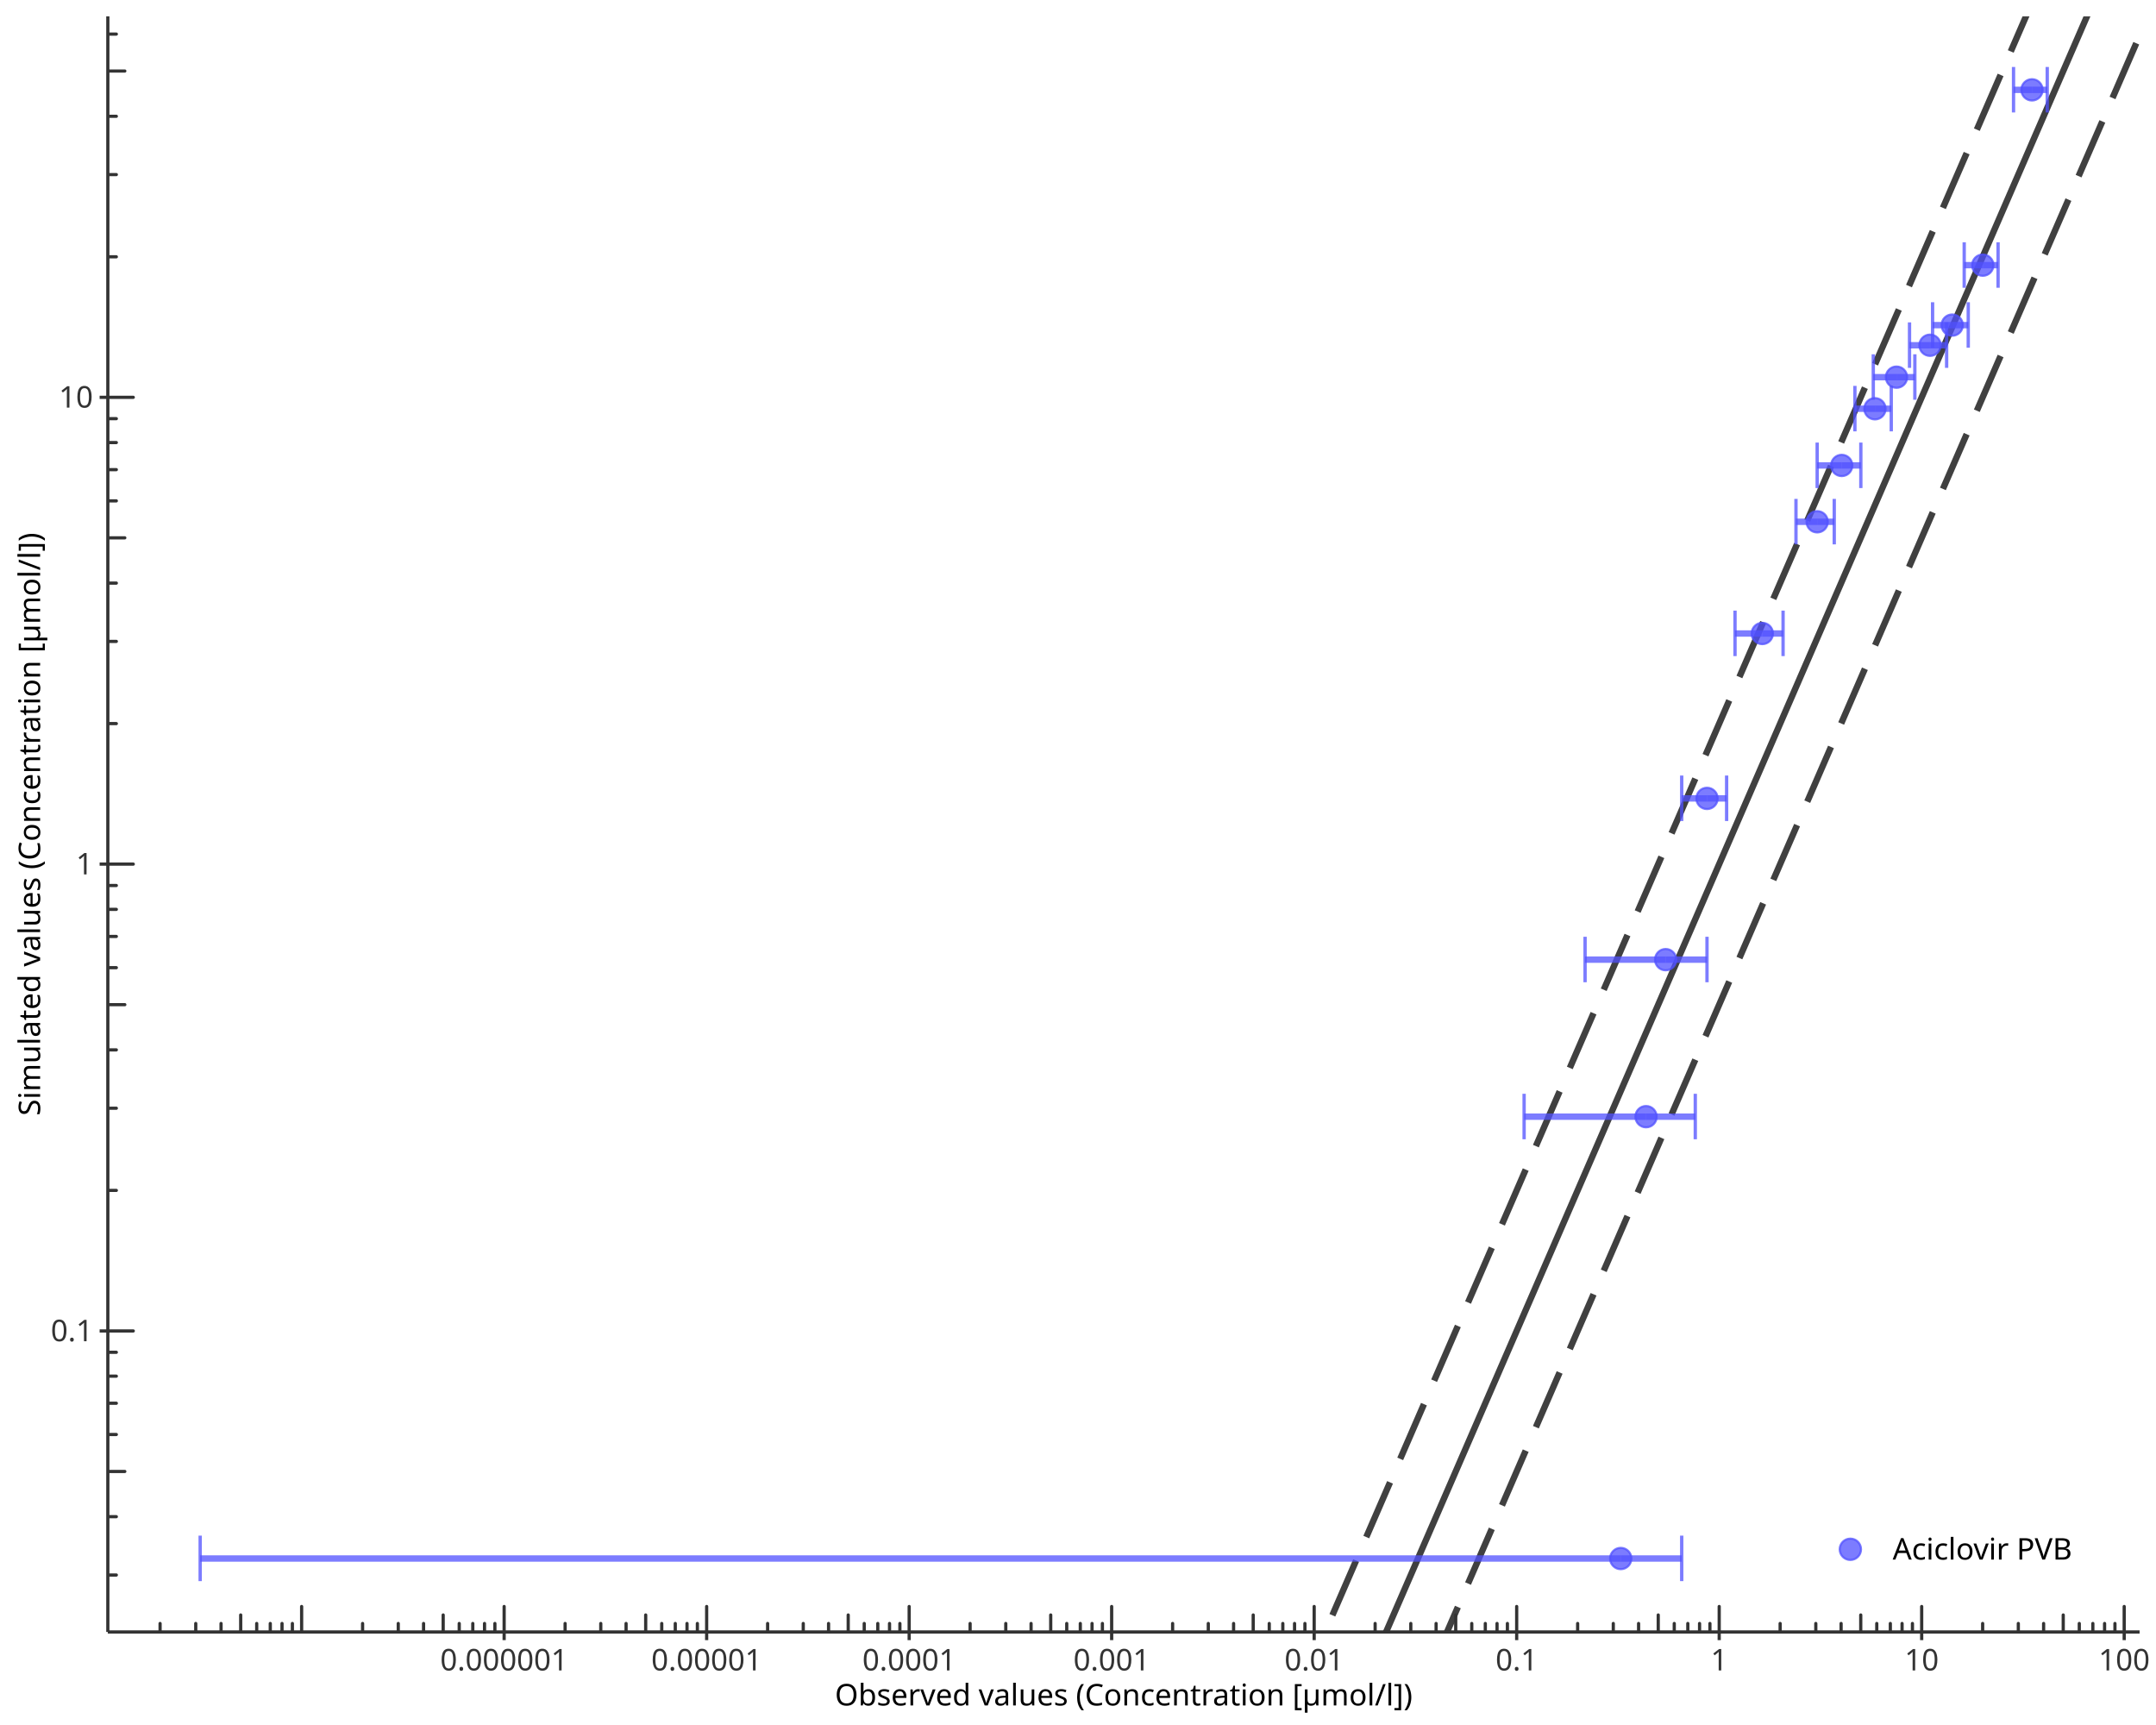
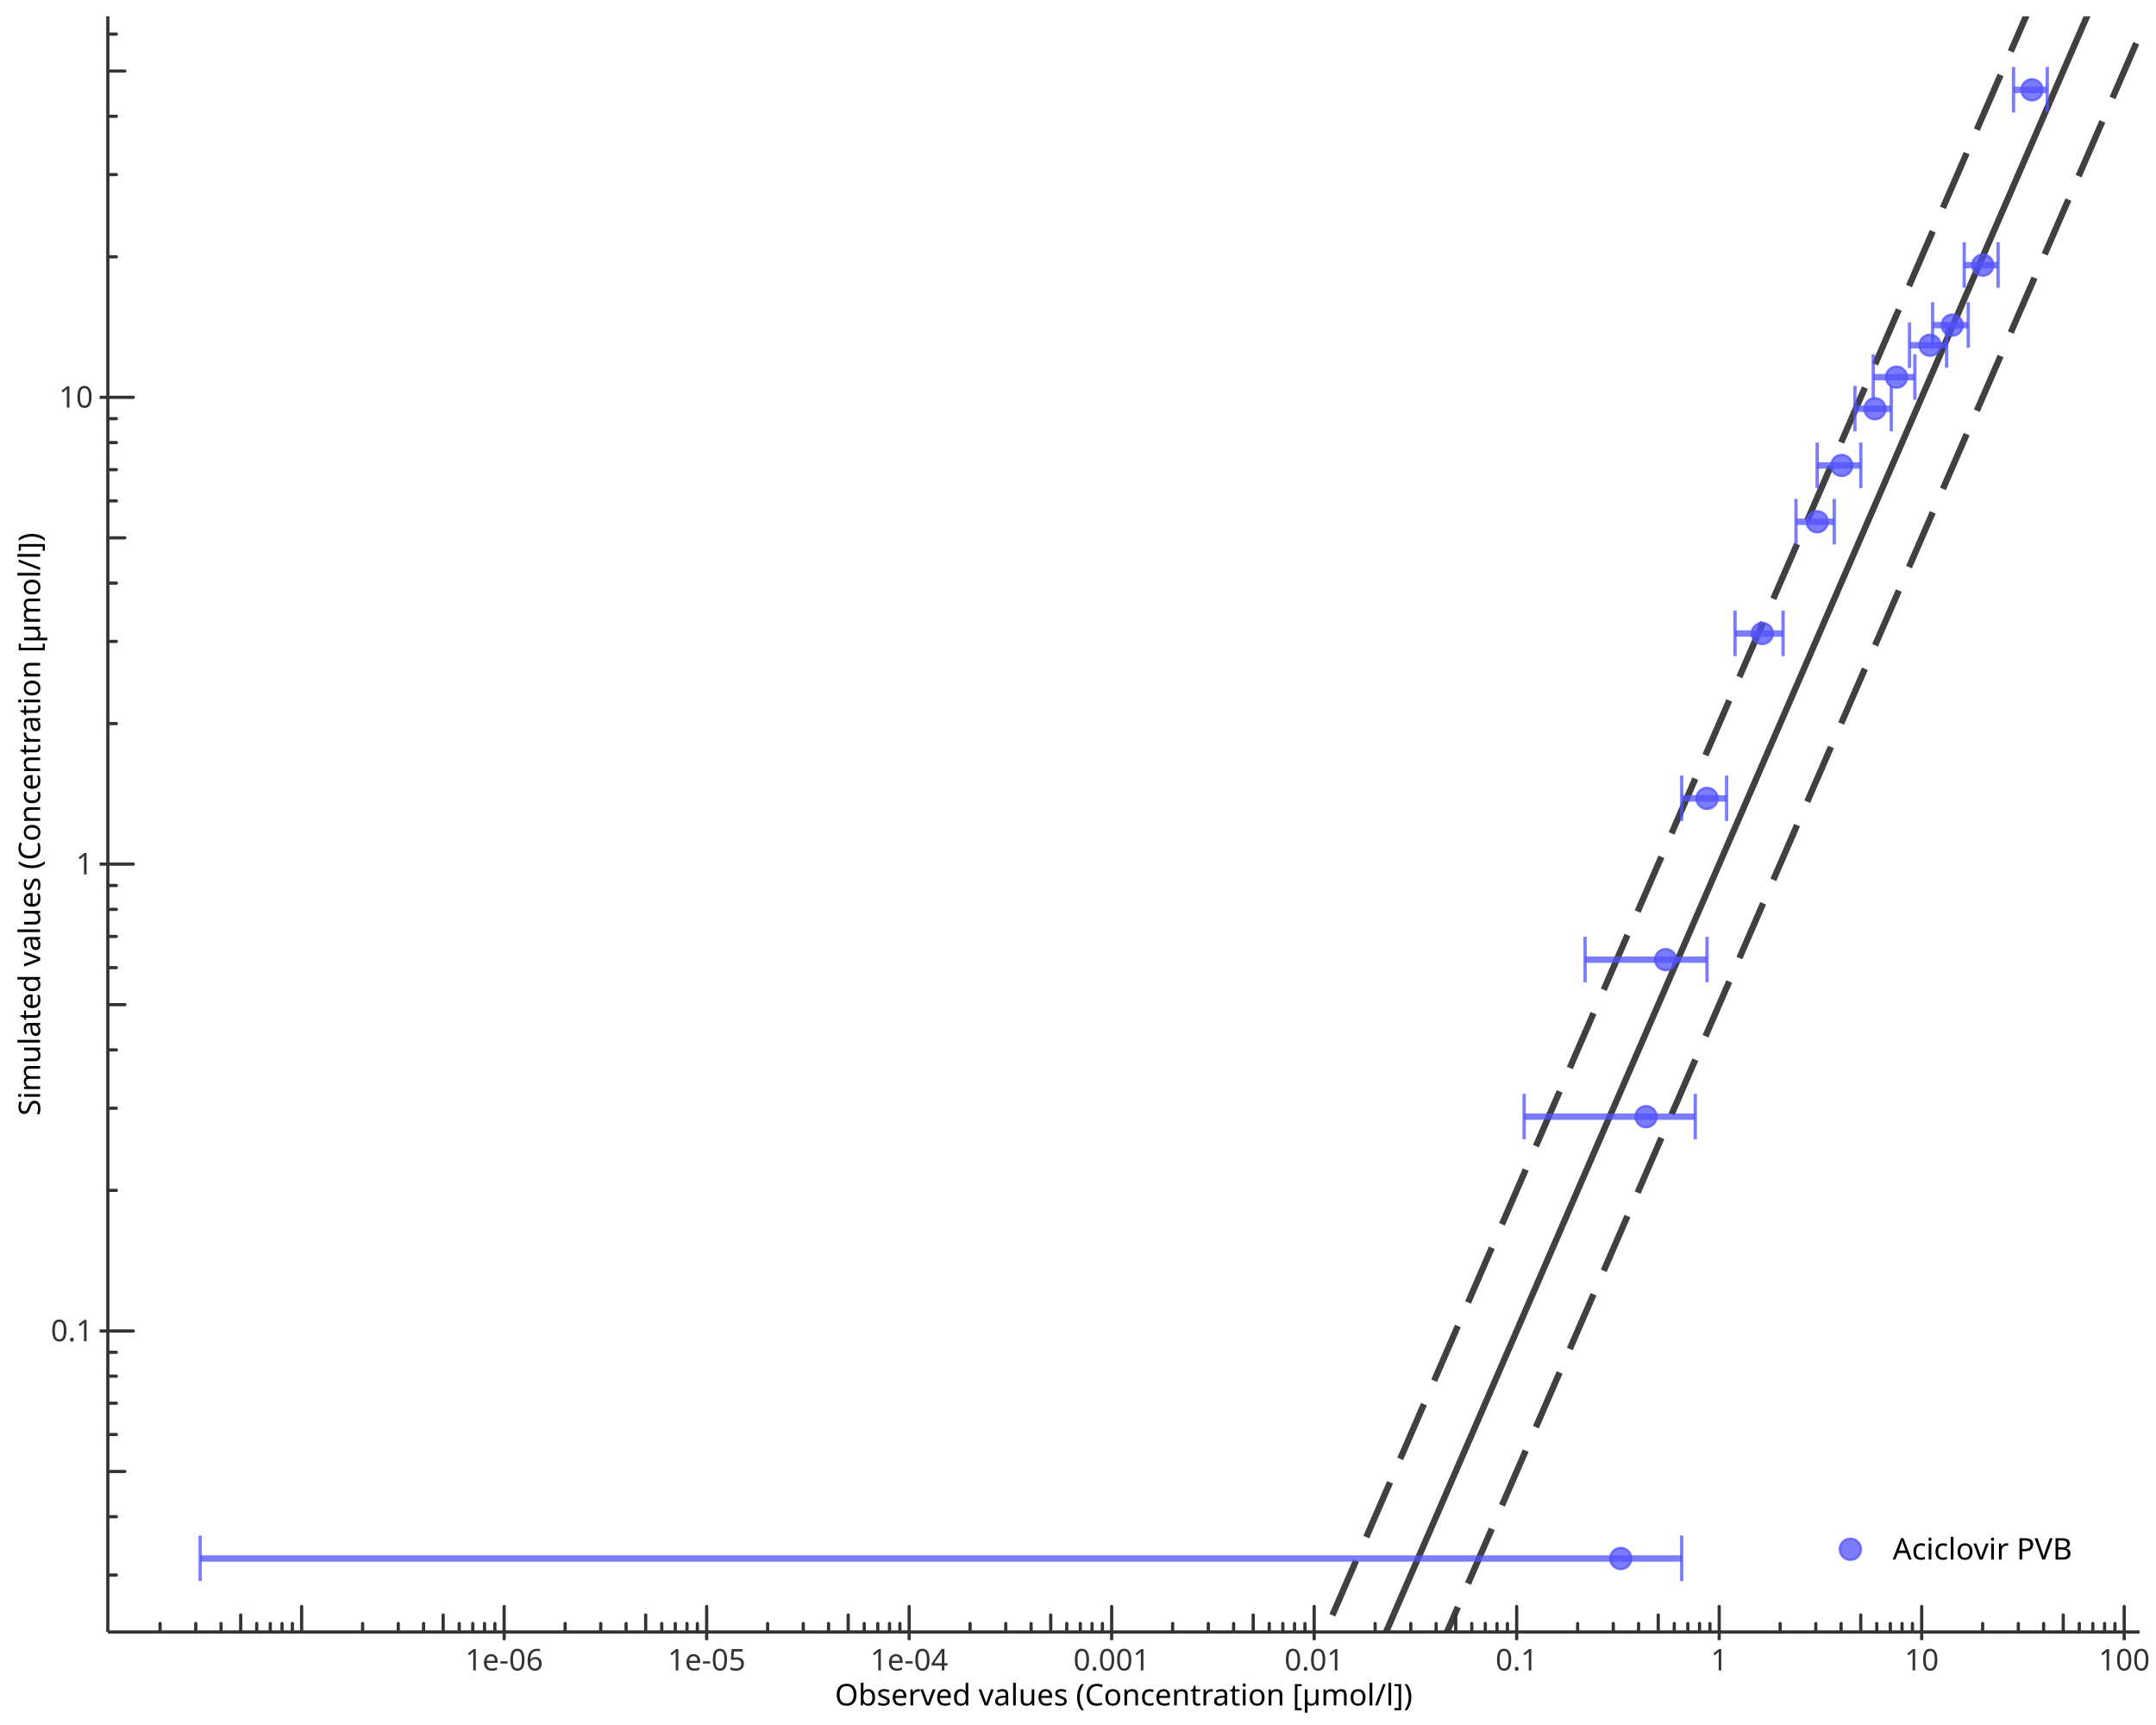
<svg xmlns="http://www.w3.org/2000/svg" class="svglite" data-engine-version="2.0" width="720.00pt" height="576.00pt" viewBox="0 0 720.00 576.00">
  <defs>
    <style type="text/css">
    .svglite line, .svglite polyline, .svglite polygon, .svglite path, .svglite rect, .svglite circle {
      fill: none;
      stroke: #000000;
      stroke-linecap: round;
      stroke-linejoin: round;
      stroke-miterlimit: 10.00;
    }
  </style>
  </defs>
  <rect width="100%" height="100%" style="stroke: none; fill: #FFFFFF;" />
  <defs>
    <clipPath id="cpMC4wMHw3MjAuMDB8MC4wMHw1NzYuMDA=">
      <rect x="0.00" y="0.00" width="720.00" height="576.00" />
    </clipPath>
  </defs>
  <g clip-path="url(#cpMC4wMHw3MjAuMDB8MC4wMHw1NzYuMDA=)">
    <rect x="0.00" y="0.00" width="720.00" height="576.00" style="stroke-width: 1.07; stroke: none; fill: #FFFFFF;" />
  </g>
  <defs>
    <clipPath id="cpMzYuMDF8NzE0LjUyfDUuNDh8NTQ0Ljkz">
      <rect x="36.01" y="5.48" width="678.51" height="539.45" />
    </clipPath>
  </defs>
  <g clip-path="url(#cpMzYuMDF8NzE0LjUyfDUuNDh8NTQ0Ljkz)">
    <rect x="36.01" y="5.48" width="678.51" height="539.45" style="stroke-width: 1.07; stroke: none; fill: #FFFFFF;" />
    <polyline points="36.01,522.35 714.52,522.35 " style="stroke-width: 0.53; stroke: #FFFFFF; stroke-linecap: butt;" />
    <polyline points="36.01,366.48 714.52,366.48 " style="stroke-width: 0.53; stroke: #FFFFFF; stroke-linecap: butt;" />
    <polyline points="36.01,210.61 714.52,210.61 " style="stroke-width: 0.53; stroke: #FFFFFF; stroke-linecap: butt;" />
    <polyline points="36.01,54.73 714.52,54.73 " style="stroke-width: 0.53; stroke: #FFFFFF; stroke-linecap: butt;" />
    <polyline points="100.73,544.93 100.73,5.48 " style="stroke-width: 0.53; stroke: #FFFFFF; stroke-linecap: butt;" />
    <polyline points="134.55,544.93 134.55,5.48 " style="stroke-width: 0.53; stroke: #FFFFFF; stroke-linecap: butt;" />
    <polyline points="202.17,544.93 202.17,5.48 " style="stroke-width: 0.53; stroke: #FFFFFF; stroke-linecap: butt;" />
    <polyline points="269.80,544.93 269.80,5.48 " style="stroke-width: 0.53; stroke: #FFFFFF; stroke-linecap: butt;" />
    <polyline points="337.43,544.93 337.43,5.48 " style="stroke-width: 0.53; stroke: #FFFFFF; stroke-linecap: butt;" />
    <polyline points="405.06,544.93 405.06,5.48 " style="stroke-width: 0.53; stroke: #FFFFFF; stroke-linecap: butt;" />
    <polyline points="472.68,544.93 472.68,5.48 " style="stroke-width: 0.53; stroke: #FFFFFF; stroke-linecap: butt;" />
    <polyline points="540.31,544.93 540.31,5.48 " style="stroke-width: 0.53; stroke: #FFFFFF; stroke-linecap: butt;" />
    <polyline points="607.94,544.93 607.94,5.48 " style="stroke-width: 0.53; stroke: #FFFFFF; stroke-linecap: butt;" />
    <polyline points="675.57,544.93 675.57,5.48 " style="stroke-width: 0.53; stroke: #FFFFFF; stroke-linecap: butt;" />
  </g>
  <g clip-path="url(#cpMC4wMHw3MjAuMDB8MC4wMHw1NzYuMDA=)">
</g>
  <g clip-path="url(#cpMzYuMDF8NzE0LjUyfDUuNDh8NTQ0Ljkz)">
</g>
  <g clip-path="url(#cpMC4wMHw3MjAuMDB8MC4wMHw1NzYuMDA=)">
</g>
  <g clip-path="url(#cpMzYuMDF8NzE0LjUyfDUuNDh8NTQ0Ljkz)">
</g>
  <g clip-path="url(#cpMC4wMHw3MjAuMDB8MC4wMHw1NzYuMDA=)">
</g>
  <g clip-path="url(#cpMzYuMDF8NzE0LjUyfDUuNDh8NTQ0Ljkz)">
</g>
  <g clip-path="url(#cpMC4wMHw3MjAuMDB8MC4wMHw1NzYuMDA=)">
</g>
  <g clip-path="url(#cpMzYuMDF8NzE0LjUyfDUuNDh8NTQ0Ljkz)">
</g>
  <g clip-path="url(#cpMC4wMHw3MjAuMDB8MC4wMHw1NzYuMDA=)">
</g>
  <g clip-path="url(#cpMzYuMDF8NzE0LjUyfDUuNDh8NTQ0Ljkz)">
</g>
  <g clip-path="url(#cpMC4wMHw3MjAuMDB8MC4wMHw1NzYuMDA=)">
</g>
  <g clip-path="url(#cpMzYuMDF8NzE0LjUyfDUuNDh8NTQ0Ljkz)">
</g>
  <g clip-path="url(#cpMC4wMHw3MjAuMDB8MC4wMHw1NzYuMDA=)">
</g>
  <g clip-path="url(#cpMzYuMDF8NzE0LjUyfDUuNDh8NTQ0Ljkz)">
</g>
  <g clip-path="url(#cpMC4wMHw3MjAuMDB8MC4wMHw1NzYuMDA=)">
</g>
  <g clip-path="url(#cpMzYuMDF8NzE0LjUyfDUuNDh8NTQ0Ljkz)">
</g>
  <g clip-path="url(#cpMC4wMHw3MjAuMDB8MC4wMHw1NzYuMDA=)">
</g>
  <g clip-path="url(#cpMzYuMDF8NzE0LjUyfDUuNDh8NTQ0Ljkz)">
</g>
  <g clip-path="url(#cpMC4wMHw3MjAuMDB8MC4wMHw1NzYuMDA=)">
</g>
  <g clip-path="url(#cpMzYuMDF8NzE0LjUyfDUuNDh8NTQ0Ljkz)">
</g>
  <g clip-path="url(#cpMC4wMHw3MjAuMDB8MC4wMHw1NzYuMDA=)">
</g>
  <g clip-path="url(#cpMzYuMDF8NzE0LjUyfDUuNDh8NTQ0Ljkz)">
</g>
  <g clip-path="url(#cpMC4wMHw3MjAuMDB8MC4wMHw1NzYuMDA=)">
</g>
  <g clip-path="url(#cpMzYuMDF8NzE0LjUyfDUuNDh8NTQ0Ljkz)">
</g>
  <g clip-path="url(#cpMC4wMHw3MjAuMDB8MC4wMHw1NzYuMDA=)">
</g>
  <g clip-path="url(#cpMzYuMDF8NzE0LjUyfDUuNDh8NTQ0Ljkz)">
</g>
  <g clip-path="url(#cpMC4wMHw3MjAuMDB8MC4wMHw1NzYuMDA=)">
</g>
  <g clip-path="url(#cpMzYuMDF8NzE0LjUyfDUuNDh8NTQ0Ljkz)">
</g>
  <g clip-path="url(#cpMC4wMHw3MjAuMDB8MC4wMHw1NzYuMDA=)">
</g>
  <g clip-path="url(#cpMzYuMDF8NzE0LjUyfDUuNDh8NTQ0Ljkz)">
</g>
  <g clip-path="url(#cpMC4wMHw3MjAuMDB8MC4wMHw1NzYuMDA=)">
</g>
  <g clip-path="url(#cpMzYuMDF8NzE0LjUyfDUuNDh8NTQ0Ljkz)">
    <line x1="-642.50" y1="3092.70" x2="1393.03" y2="-1598.92" style="stroke-width: 2.13; stroke: #000000; stroke-opacity: 0.75; stroke-linecap: butt;" />
    <line x1="-642.50" y1="3045.78" x2="1393.03" y2="-1645.85" style="stroke-width: 2.13; stroke: #000000; stroke-opacity: 0.75; stroke-dasharray: 19.92,8.54; stroke-linecap: butt;" />
    <line x1="-642.50" y1="3139.63" x2="1393.03" y2="-1552.00" style="stroke-width: 2.13; stroke: #000000; stroke-opacity: 0.75; stroke-dasharray: 19.92,8.54; stroke-linecap: butt;" />
    <line x1="672.42" y1="30.00" x2="678.58" y2="30.00" style="stroke-width: 2.13; stroke: #5050FF; stroke-opacity: 0.75; stroke-linecap: butt;" />
    <line x1="655.95" y1="88.54" x2="662.15" y2="88.54" style="stroke-width: 2.13; stroke: #5050FF; stroke-opacity: 0.75; stroke-linecap: butt;" />
    <line x1="645.39" y1="108.56" x2="651.94" y2="108.56" style="stroke-width: 2.13; stroke: #5050FF; stroke-opacity: 0.75; stroke-linecap: butt;" />
    <line x1="637.69" y1="115.28" x2="644.53" y2="115.28" style="stroke-width: 2.13; stroke: #5050FF; stroke-opacity: 0.75; stroke-linecap: butt;" />
    <line x1="625.59" y1="125.94" x2="633.34" y2="125.94" style="stroke-width: 2.13; stroke: #5050FF; stroke-opacity: 0.75; stroke-linecap: butt;" />
    <line x1="619.45" y1="136.49" x2="626.14" y2="136.49" style="stroke-width: 2.13; stroke: #5050FF; stroke-opacity: 0.75; stroke-linecap: butt;" />
    <line x1="606.85" y1="155.42" x2="615.04" y2="155.42" style="stroke-width: 2.13; stroke: #5050FF; stroke-opacity: 0.75; stroke-linecap: butt;" />
    <line x1="599.77" y1="174.23" x2="606.85" y2="174.23" style="stroke-width: 2.13; stroke: #5050FF; stroke-opacity: 0.75; stroke-linecap: butt;" />
    <line x1="579.41" y1="211.53" x2="588.52" y2="211.53" style="stroke-width: 2.13; stroke: #5050FF; stroke-opacity: 0.75; stroke-linecap: butt;" />
    <line x1="561.61" y1="266.60" x2="570.06" y2="266.60" style="stroke-width: 2.13; stroke: #5050FF; stroke-opacity: 0.75; stroke-linecap: butt;" />
    <line x1="529.34" y1="320.44" x2="556.25" y2="320.44" style="stroke-width: 2.13; stroke: #5050FF; stroke-opacity: 0.75; stroke-linecap: butt;" />
    <line x1="508.98" y1="372.87" x2="549.70" y2="372.87" style="stroke-width: 2.13; stroke: #5050FF; stroke-opacity: 0.75; stroke-linecap: butt;" />
    <line x1="66.85" y1="520.41" x2="541.25" y2="520.41" style="stroke-width: 2.13; stroke: #5050FF; stroke-opacity: 0.75; stroke-linecap: butt;" />
    <line x1="678.58" y1="30.00" x2="683.68" y2="30.00" style="stroke-width: 2.13; stroke: #5050FF; stroke-opacity: 0.75; stroke-linecap: butt;" />
    <line x1="662.15" y1="88.54" x2="667.26" y2="88.54" style="stroke-width: 2.13; stroke: #5050FF; stroke-opacity: 0.75; stroke-linecap: butt;" />
    <line x1="651.94" y1="108.56" x2="657.30" y2="108.56" style="stroke-width: 2.13; stroke: #5050FF; stroke-opacity: 0.75; stroke-linecap: butt;" />
    <line x1="644.53" y1="115.28" x2="650.08" y2="115.28" style="stroke-width: 2.13; stroke: #5050FF; stroke-opacity: 0.75; stroke-linecap: butt;" />
    <line x1="633.34" y1="125.94" x2="639.47" y2="125.94" style="stroke-width: 2.13; stroke: #5050FF; stroke-opacity: 0.75; stroke-linecap: butt;" />
    <line x1="626.14" y1="136.49" x2="631.59" y2="136.49" style="stroke-width: 2.13; stroke: #5050FF; stroke-opacity: 0.75; stroke-linecap: butt;" />
    <line x1="615.04" y1="155.42" x2="621.43" y2="155.42" style="stroke-width: 2.13; stroke: #5050FF; stroke-opacity: 0.75; stroke-linecap: butt;" />
    <line x1="606.85" y1="174.23" x2="612.55" y2="174.23" style="stroke-width: 2.13; stroke: #5050FF; stroke-opacity: 0.75; stroke-linecap: butt;" />
    <line x1="588.52" y1="211.53" x2="595.46" y2="211.53" style="stroke-width: 2.13; stroke: #5050FF; stroke-opacity: 0.75; stroke-linecap: butt;" />
    <line x1="570.06" y1="266.60" x2="576.61" y2="266.60" style="stroke-width: 2.13; stroke: #5050FF; stroke-opacity: 0.75; stroke-linecap: butt;" />
    <line x1="556.25" y1="320.44" x2="570.06" y2="320.44" style="stroke-width: 2.13; stroke: #5050FF; stroke-opacity: 0.75; stroke-linecap: butt;" />
    <line x1="549.70" y1="372.87" x2="566.14" y2="372.87" style="stroke-width: 2.13; stroke: #5050FF; stroke-opacity: 0.75; stroke-linecap: butt;" />
    <line x1="541.25" y1="520.41" x2="561.61" y2="520.41" style="stroke-width: 2.13; stroke: #5050FF; stroke-opacity: 0.75; stroke-linecap: butt;" />
    <text x="672.42" y="33.89" text-anchor="middle" style="font-size: 15.17px; fill: #5050FF; fill-opacity: 0.75; font-family: sans;" textLength="3.94px" lengthAdjust="spacingAndGlyphs">|</text>
    <text x="655.95" y="92.43" text-anchor="middle" style="font-size: 15.17px; fill: #5050FF; fill-opacity: 0.75; font-family: sans;" textLength="3.94px" lengthAdjust="spacingAndGlyphs">|</text>
    <text x="645.39" y="112.45" text-anchor="middle" style="font-size: 15.17px; fill: #5050FF; fill-opacity: 0.75; font-family: sans;" textLength="3.94px" lengthAdjust="spacingAndGlyphs">|</text>
    <text x="637.69" y="119.18" text-anchor="middle" style="font-size: 15.17px; fill: #5050FF; fill-opacity: 0.75; font-family: sans;" textLength="3.94px" lengthAdjust="spacingAndGlyphs">|</text>
    <text x="625.59" y="129.83" text-anchor="middle" style="font-size: 15.17px; fill: #5050FF; fill-opacity: 0.75; font-family: sans;" textLength="3.94px" lengthAdjust="spacingAndGlyphs">|</text>
    <text x="619.45" y="140.38" text-anchor="middle" style="font-size: 15.17px; fill: #5050FF; fill-opacity: 0.75; font-family: sans;" textLength="3.94px" lengthAdjust="spacingAndGlyphs">|</text>
    <text x="606.85" y="159.31" text-anchor="middle" style="font-size: 15.17px; fill: #5050FF; fill-opacity: 0.75; font-family: sans;" textLength="3.94px" lengthAdjust="spacingAndGlyphs">|</text>
    <text x="599.77" y="178.12" text-anchor="middle" style="font-size: 15.17px; fill: #5050FF; fill-opacity: 0.75; font-family: sans;" textLength="3.94px" lengthAdjust="spacingAndGlyphs">|</text>
    <text x="579.41" y="215.42" text-anchor="middle" style="font-size: 15.17px; fill: #5050FF; fill-opacity: 0.75; font-family: sans;" textLength="3.94px" lengthAdjust="spacingAndGlyphs">|</text>
    <text x="561.61" y="270.49" text-anchor="middle" style="font-size: 15.17px; fill: #5050FF; fill-opacity: 0.75; font-family: sans;" textLength="3.94px" lengthAdjust="spacingAndGlyphs">|</text>
    <text x="529.34" y="324.33" text-anchor="middle" style="font-size: 15.17px; fill: #5050FF; fill-opacity: 0.75; font-family: sans;" textLength="3.94px" lengthAdjust="spacingAndGlyphs">|</text>
    <text x="508.98" y="376.76" text-anchor="middle" style="font-size: 15.17px; fill: #5050FF; fill-opacity: 0.75; font-family: sans;" textLength="3.94px" lengthAdjust="spacingAndGlyphs">|</text>
    <text x="66.85" y="524.30" text-anchor="middle" style="font-size: 15.17px; fill: #5050FF; fill-opacity: 0.75; font-family: sans;" textLength="3.94px" lengthAdjust="spacingAndGlyphs">|</text>
    <text x="683.68" y="33.89" text-anchor="middle" style="font-size: 15.17px; fill: #5050FF; fill-opacity: 0.75; font-family: sans;" textLength="3.94px" lengthAdjust="spacingAndGlyphs">|</text>
    <text x="667.26" y="92.43" text-anchor="middle" style="font-size: 15.17px; fill: #5050FF; fill-opacity: 0.75; font-family: sans;" textLength="3.94px" lengthAdjust="spacingAndGlyphs">|</text>
    <text x="657.30" y="112.45" text-anchor="middle" style="font-size: 15.17px; fill: #5050FF; fill-opacity: 0.75; font-family: sans;" textLength="3.94px" lengthAdjust="spacingAndGlyphs">|</text>
    <text x="650.08" y="119.18" text-anchor="middle" style="font-size: 15.17px; fill: #5050FF; fill-opacity: 0.75; font-family: sans;" textLength="3.94px" lengthAdjust="spacingAndGlyphs">|</text>
    <text x="639.47" y="129.83" text-anchor="middle" style="font-size: 15.17px; fill: #5050FF; fill-opacity: 0.75; font-family: sans;" textLength="3.94px" lengthAdjust="spacingAndGlyphs">|</text>
    <text x="631.59" y="140.38" text-anchor="middle" style="font-size: 15.17px; fill: #5050FF; fill-opacity: 0.75; font-family: sans;" textLength="3.94px" lengthAdjust="spacingAndGlyphs">|</text>
    <text x="621.43" y="159.31" text-anchor="middle" style="font-size: 15.17px; fill: #5050FF; fill-opacity: 0.75; font-family: sans;" textLength="3.94px" lengthAdjust="spacingAndGlyphs">|</text>
    <text x="612.55" y="178.12" text-anchor="middle" style="font-size: 15.17px; fill: #5050FF; fill-opacity: 0.75; font-family: sans;" textLength="3.94px" lengthAdjust="spacingAndGlyphs">|</text>
    <text x="595.46" y="215.42" text-anchor="middle" style="font-size: 15.17px; fill: #5050FF; fill-opacity: 0.75; font-family: sans;" textLength="3.94px" lengthAdjust="spacingAndGlyphs">|</text>
    <text x="576.61" y="270.49" text-anchor="middle" style="font-size: 15.17px; fill: #5050FF; fill-opacity: 0.75; font-family: sans;" textLength="3.94px" lengthAdjust="spacingAndGlyphs">|</text>
    <text x="570.06" y="324.33" text-anchor="middle" style="font-size: 15.17px; fill: #5050FF; fill-opacity: 0.75; font-family: sans;" textLength="3.94px" lengthAdjust="spacingAndGlyphs">|</text>
    <text x="566.14" y="376.76" text-anchor="middle" style="font-size: 15.17px; fill: #5050FF; fill-opacity: 0.75; font-family: sans;" textLength="3.94px" lengthAdjust="spacingAndGlyphs">|</text>
    <text x="561.61" y="524.30" text-anchor="middle" style="font-size: 15.17px; fill: #5050FF; fill-opacity: 0.75; font-family: sans;" textLength="3.94px" lengthAdjust="spacingAndGlyphs">|</text>
    <circle cx="678.58" cy="30.00" r="3.56" style="stroke-width: 0.71; stroke: #5050FF; stroke-opacity: 0.75; fill: #5050FF; fill-opacity: 0.75;" />
    <circle cx="662.15" cy="88.54" r="3.56" style="stroke-width: 0.71; stroke: #5050FF; stroke-opacity: 0.75; fill: #5050FF; fill-opacity: 0.75;" />
    <circle cx="651.94" cy="108.56" r="3.56" style="stroke-width: 0.71; stroke: #5050FF; stroke-opacity: 0.75; fill: #5050FF; fill-opacity: 0.75;" />
    <circle cx="644.53" cy="115.28" r="3.56" style="stroke-width: 0.71; stroke: #5050FF; stroke-opacity: 0.75; fill: #5050FF; fill-opacity: 0.75;" />
    <circle cx="633.34" cy="125.94" r="3.56" style="stroke-width: 0.71; stroke: #5050FF; stroke-opacity: 0.75; fill: #5050FF; fill-opacity: 0.75;" />
    <circle cx="626.14" cy="136.49" r="3.56" style="stroke-width: 0.71; stroke: #5050FF; stroke-opacity: 0.75; fill: #5050FF; fill-opacity: 0.75;" />
    <circle cx="615.04" cy="155.42" r="3.56" style="stroke-width: 0.71; stroke: #5050FF; stroke-opacity: 0.75; fill: #5050FF; fill-opacity: 0.75;" />
    <circle cx="606.85" cy="174.23" r="3.56" style="stroke-width: 0.71; stroke: #5050FF; stroke-opacity: 0.75; fill: #5050FF; fill-opacity: 0.75;" />
    <circle cx="588.52" cy="211.53" r="3.56" style="stroke-width: 0.71; stroke: #5050FF; stroke-opacity: 0.75; fill: #5050FF; fill-opacity: 0.75;" />
    <circle cx="570.06" cy="266.60" r="3.56" style="stroke-width: 0.71; stroke: #5050FF; stroke-opacity: 0.75; fill: #5050FF; fill-opacity: 0.75;" />
    <circle cx="556.25" cy="320.44" r="3.56" style="stroke-width: 0.71; stroke: #5050FF; stroke-opacity: 0.75; fill: #5050FF; fill-opacity: 0.75;" />
    <circle cx="549.70" cy="372.87" r="3.56" style="stroke-width: 0.71; stroke: #5050FF; stroke-opacity: 0.75; fill: #5050FF; fill-opacity: 0.75;" />
    <circle cx="541.25" cy="520.41" r="3.56" style="stroke-width: 0.71; stroke: #5050FF; stroke-opacity: 0.75; fill: #5050FF; fill-opacity: 0.75;" />
    <line x1="53.46" y1="544.93" x2="53.46" y2="542.10" style="stroke-width: 1.07; stroke: #333333;" />
    <line x1="65.37" y1="544.93" x2="65.37" y2="542.10" style="stroke-width: 1.07; stroke: #333333;" />
    <line x1="73.82" y1="544.93" x2="73.82" y2="542.10" style="stroke-width: 1.07; stroke: #333333;" />
    <line x1="80.38" y1="544.93" x2="80.38" y2="539.26" style="stroke-width: 1.07; stroke: #333333;" />
    <line x1="85.73" y1="544.93" x2="85.73" y2="542.10" style="stroke-width: 1.07; stroke: #333333;" />
    <line x1="90.26" y1="544.93" x2="90.26" y2="542.10" style="stroke-width: 1.07; stroke: #333333;" />
    <line x1="94.18" y1="544.93" x2="94.18" y2="542.10" style="stroke-width: 1.07; stroke: #333333;" />
    <line x1="97.64" y1="544.93" x2="97.64" y2="542.10" style="stroke-width: 1.07; stroke: #333333;" />
    <line x1="100.73" y1="544.93" x2="100.73" y2="536.43" style="stroke-width: 1.07; stroke: #333333;" />
    <line x1="121.09" y1="544.93" x2="121.09" y2="542.10" style="stroke-width: 1.07; stroke: #333333;" />
    <line x1="133.00" y1="544.93" x2="133.00" y2="542.10" style="stroke-width: 1.07; stroke: #333333;" />
    <line x1="141.45" y1="544.93" x2="141.45" y2="542.10" style="stroke-width: 1.07; stroke: #333333;" />
    <line x1="148.00" y1="544.93" x2="148.00" y2="539.26" style="stroke-width: 1.07; stroke: #333333;" />
    <line x1="153.36" y1="544.93" x2="153.36" y2="542.10" style="stroke-width: 1.07; stroke: #333333;" />
    <line x1="157.89" y1="544.93" x2="157.89" y2="542.10" style="stroke-width: 1.07; stroke: #333333;" />
    <line x1="161.81" y1="544.93" x2="161.81" y2="542.10" style="stroke-width: 1.07; stroke: #333333;" />
    <line x1="165.27" y1="544.93" x2="165.27" y2="542.10" style="stroke-width: 1.07; stroke: #333333;" />
    <line x1="168.36" y1="544.93" x2="168.36" y2="536.43" style="stroke-width: 1.07; stroke: #333333;" />
    <line x1="188.72" y1="544.93" x2="188.72" y2="542.10" style="stroke-width: 1.07; stroke: #333333;" />
    <line x1="200.63" y1="544.93" x2="200.63" y2="542.10" style="stroke-width: 1.07; stroke: #333333;" />
    <line x1="209.08" y1="544.93" x2="209.08" y2="542.10" style="stroke-width: 1.07; stroke: #333333;" />
    <line x1="215.63" y1="544.93" x2="215.63" y2="539.26" style="stroke-width: 1.07; stroke: #333333;" />
    <line x1="220.99" y1="544.93" x2="220.99" y2="542.10" style="stroke-width: 1.07; stroke: #333333;" />
    <line x1="225.51" y1="544.93" x2="225.51" y2="542.10" style="stroke-width: 1.07; stroke: #333333;" />
    <line x1="229.43" y1="544.93" x2="229.43" y2="542.10" style="stroke-width: 1.07; stroke: #333333;" />
    <line x1="232.89" y1="544.93" x2="232.89" y2="542.10" style="stroke-width: 1.07; stroke: #333333;" />
    <line x1="235.99" y1="544.93" x2="235.99" y2="536.43" style="stroke-width: 1.07; stroke: #333333;" />
    <line x1="256.35" y1="544.93" x2="256.35" y2="542.10" style="stroke-width: 1.07; stroke: #333333;" />
    <line x1="268.25" y1="544.93" x2="268.25" y2="542.10" style="stroke-width: 1.07; stroke: #333333;" />
    <line x1="276.70" y1="544.93" x2="276.70" y2="542.10" style="stroke-width: 1.07; stroke: #333333;" />
    <line x1="283.26" y1="544.93" x2="283.26" y2="539.26" style="stroke-width: 1.07; stroke: #333333;" />
    <line x1="288.61" y1="544.93" x2="288.61" y2="542.10" style="stroke-width: 1.07; stroke: #333333;" />
    <line x1="293.14" y1="544.93" x2="293.14" y2="542.10" style="stroke-width: 1.07; stroke: #333333;" />
    <line x1="297.06" y1="544.93" x2="297.06" y2="542.10" style="stroke-width: 1.07; stroke: #333333;" />
    <line x1="300.52" y1="544.93" x2="300.52" y2="542.10" style="stroke-width: 1.07; stroke: #333333;" />
    <line x1="303.62" y1="544.93" x2="303.62" y2="536.43" style="stroke-width: 1.07; stroke: #333333;" />
    <line x1="323.97" y1="544.93" x2="323.97" y2="542.10" style="stroke-width: 1.07; stroke: #333333;" />
    <line x1="335.88" y1="544.93" x2="335.88" y2="542.10" style="stroke-width: 1.07; stroke: #333333;" />
    <line x1="344.33" y1="544.93" x2="344.33" y2="542.10" style="stroke-width: 1.07; stroke: #333333;" />
    <line x1="350.89" y1="544.93" x2="350.89" y2="539.26" style="stroke-width: 1.07; stroke: #333333;" />
    <line x1="356.24" y1="544.93" x2="356.24" y2="542.10" style="stroke-width: 1.07; stroke: #333333;" />
    <line x1="360.77" y1="544.93" x2="360.77" y2="542.10" style="stroke-width: 1.07; stroke: #333333;" />
    <line x1="364.69" y1="544.93" x2="364.69" y2="542.10" style="stroke-width: 1.07; stroke: #333333;" />
    <line x1="368.15" y1="544.93" x2="368.15" y2="542.10" style="stroke-width: 1.07; stroke: #333333;" />
    <line x1="371.24" y1="544.93" x2="371.24" y2="536.43" style="stroke-width: 1.07; stroke: #333333;" />
    <line x1="391.60" y1="544.93" x2="391.60" y2="542.10" style="stroke-width: 1.07; stroke: #333333;" />
    <line x1="403.51" y1="544.93" x2="403.51" y2="542.10" style="stroke-width: 1.07; stroke: #333333;" />
    <line x1="411.96" y1="544.93" x2="411.96" y2="542.10" style="stroke-width: 1.07; stroke: #333333;" />
    <line x1="418.51" y1="544.93" x2="418.51" y2="539.26" style="stroke-width: 1.07; stroke: #333333;" />
    <line x1="423.87" y1="544.93" x2="423.87" y2="542.10" style="stroke-width: 1.07; stroke: #333333;" />
    <line x1="428.40" y1="544.93" x2="428.40" y2="542.10" style="stroke-width: 1.07; stroke: #333333;" />
    <line x1="432.32" y1="544.93" x2="432.32" y2="542.10" style="stroke-width: 1.07; stroke: #333333;" />
    <line x1="435.78" y1="544.93" x2="435.78" y2="542.10" style="stroke-width: 1.07; stroke: #333333;" />
    <line x1="438.87" y1="544.93" x2="438.87" y2="536.43" style="stroke-width: 1.07; stroke: #333333;" />
    <line x1="459.23" y1="544.93" x2="459.23" y2="542.10" style="stroke-width: 1.07; stroke: #333333;" />
    <line x1="471.14" y1="544.93" x2="471.14" y2="542.10" style="stroke-width: 1.07; stroke: #333333;" />
    <line x1="479.59" y1="544.93" x2="479.59" y2="542.10" style="stroke-width: 1.07; stroke: #333333;" />
    <line x1="486.14" y1="544.93" x2="486.14" y2="539.26" style="stroke-width: 1.07; stroke: #333333;" />
    <line x1="491.50" y1="544.93" x2="491.50" y2="542.10" style="stroke-width: 1.07; stroke: #333333;" />
    <line x1="496.02" y1="544.93" x2="496.02" y2="542.10" style="stroke-width: 1.07; stroke: #333333;" />
    <line x1="499.94" y1="544.93" x2="499.94" y2="542.10" style="stroke-width: 1.07; stroke: #333333;" />
    <line x1="503.40" y1="544.93" x2="503.40" y2="542.10" style="stroke-width: 1.07; stroke: #333333;" />
    <line x1="506.50" y1="544.93" x2="506.50" y2="536.43" style="stroke-width: 1.07; stroke: #333333;" />
    <line x1="526.86" y1="544.93" x2="526.86" y2="542.10" style="stroke-width: 1.07; stroke: #333333;" />
    <line x1="538.76" y1="544.93" x2="538.76" y2="542.10" style="stroke-width: 1.07; stroke: #333333;" />
    <line x1="547.21" y1="544.93" x2="547.21" y2="542.10" style="stroke-width: 1.07; stroke: #333333;" />
    <line x1="553.77" y1="544.93" x2="553.77" y2="539.26" style="stroke-width: 1.07; stroke: #333333;" />
    <line x1="559.12" y1="544.93" x2="559.12" y2="542.10" style="stroke-width: 1.07; stroke: #333333;" />
    <line x1="563.65" y1="544.93" x2="563.65" y2="542.10" style="stroke-width: 1.07; stroke: #333333;" />
    <line x1="567.57" y1="544.93" x2="567.57" y2="542.10" style="stroke-width: 1.07; stroke: #333333;" />
    <line x1="571.03" y1="544.93" x2="571.03" y2="542.10" style="stroke-width: 1.07; stroke: #333333;" />
    <line x1="574.13" y1="544.93" x2="574.13" y2="536.43" style="stroke-width: 1.07; stroke: #333333;" />
    <line x1="594.48" y1="544.93" x2="594.48" y2="542.10" style="stroke-width: 1.07; stroke: #333333;" />
    <line x1="606.39" y1="544.93" x2="606.39" y2="542.10" style="stroke-width: 1.07; stroke: #333333;" />
    <line x1="614.84" y1="544.93" x2="614.84" y2="542.10" style="stroke-width: 1.07; stroke: #333333;" />
    <line x1="621.40" y1="544.93" x2="621.40" y2="539.26" style="stroke-width: 1.07; stroke: #333333;" />
    <line x1="626.75" y1="544.93" x2="626.75" y2="542.10" style="stroke-width: 1.07; stroke: #333333;" />
    <line x1="631.28" y1="544.93" x2="631.28" y2="542.10" style="stroke-width: 1.07; stroke: #333333;" />
    <line x1="635.20" y1="544.93" x2="635.20" y2="542.10" style="stroke-width: 1.07; stroke: #333333;" />
    <line x1="638.66" y1="544.93" x2="638.66" y2="542.10" style="stroke-width: 1.07; stroke: #333333;" />
    <line x1="641.75" y1="544.93" x2="641.75" y2="536.43" style="stroke-width: 1.07; stroke: #333333;" />
    <line x1="662.11" y1="544.93" x2="662.11" y2="542.10" style="stroke-width: 1.07; stroke: #333333;" />
    <line x1="674.02" y1="544.93" x2="674.02" y2="542.10" style="stroke-width: 1.07; stroke: #333333;" />
    <line x1="682.47" y1="544.93" x2="682.47" y2="542.10" style="stroke-width: 1.07; stroke: #333333;" />
    <line x1="689.02" y1="544.93" x2="689.02" y2="539.26" style="stroke-width: 1.07; stroke: #333333;" />
    <line x1="694.38" y1="544.93" x2="694.38" y2="542.10" style="stroke-width: 1.07; stroke: #333333;" />
    <line x1="698.91" y1="544.93" x2="698.91" y2="542.10" style="stroke-width: 1.07; stroke: #333333;" />
    <line x1="702.83" y1="544.93" x2="702.83" y2="542.10" style="stroke-width: 1.07; stroke: #333333;" />
    <line x1="706.29" y1="544.93" x2="706.29" y2="542.10" style="stroke-width: 1.07; stroke: #333333;" />
    <line x1="709.38" y1="544.93" x2="709.38" y2="536.43" style="stroke-width: 1.07; stroke: #333333;" />
    <line x1="36.01" y1="525.92" x2="38.85" y2="525.92" style="stroke-width: 1.07; stroke: #333333;" />
    <line x1="36.01" y1="506.44" x2="38.85" y2="506.44" style="stroke-width: 1.07; stroke: #333333;" />
    <line x1="36.01" y1="491.34" x2="41.68" y2="491.34" style="stroke-width: 1.07; stroke: #333333;" />
    <line x1="36.01" y1="479.00" x2="38.85" y2="479.00" style="stroke-width: 1.07; stroke: #333333;" />
    <line x1="36.01" y1="468.56" x2="38.85" y2="468.56" style="stroke-width: 1.07; stroke: #333333;" />
    <line x1="36.01" y1="459.52" x2="38.85" y2="459.52" style="stroke-width: 1.07; stroke: #333333;" />
    <line x1="36.01" y1="451.55" x2="38.85" y2="451.55" style="stroke-width: 1.07; stroke: #333333;" />
    <line x1="36.01" y1="444.42" x2="44.51" y2="444.42" style="stroke-width: 1.07; stroke: #333333;" />
    <line x1="36.01" y1="397.49" x2="38.85" y2="397.49" style="stroke-width: 1.07; stroke: #333333;" />
    <line x1="36.01" y1="370.05" x2="38.85" y2="370.05" style="stroke-width: 1.07; stroke: #333333;" />
    <line x1="36.01" y1="350.57" x2="38.85" y2="350.57" style="stroke-width: 1.07; stroke: #333333;" />
    <line x1="36.01" y1="335.47" x2="41.68" y2="335.47" style="stroke-width: 1.07; stroke: #333333;" />
    <line x1="36.01" y1="323.12" x2="38.85" y2="323.12" style="stroke-width: 1.07; stroke: #333333;" />
    <line x1="36.01" y1="312.69" x2="38.85" y2="312.69" style="stroke-width: 1.07; stroke: #333333;" />
    <line x1="36.01" y1="303.65" x2="38.85" y2="303.65" style="stroke-width: 1.07; stroke: #333333;" />
    <line x1="36.01" y1="295.68" x2="38.85" y2="295.68" style="stroke-width: 1.07; stroke: #333333;" />
    <line x1="36.01" y1="288.54" x2="44.51" y2="288.54" style="stroke-width: 1.07; stroke: #333333;" />
    <line x1="36.01" y1="241.62" x2="38.85" y2="241.62" style="stroke-width: 1.07; stroke: #333333;" />
    <line x1="36.01" y1="214.17" x2="38.85" y2="214.17" style="stroke-width: 1.07; stroke: #333333;" />
    <line x1="36.01" y1="194.70" x2="38.85" y2="194.70" style="stroke-width: 1.07; stroke: #333333;" />
    <line x1="36.01" y1="179.59" x2="41.68" y2="179.59" style="stroke-width: 1.07; stroke: #333333;" />
    <line x1="36.01" y1="167.25" x2="38.85" y2="167.25" style="stroke-width: 1.07; stroke: #333333;" />
    <line x1="36.01" y1="156.82" x2="38.85" y2="156.82" style="stroke-width: 1.07; stroke: #333333;" />
    <line x1="36.01" y1="147.78" x2="38.85" y2="147.78" style="stroke-width: 1.07; stroke: #333333;" />
    <line x1="36.01" y1="139.80" x2="38.85" y2="139.80" style="stroke-width: 1.07; stroke: #333333;" />
    <line x1="36.01" y1="132.67" x2="44.51" y2="132.67" style="stroke-width: 1.07; stroke: #333333;" />
    <line x1="36.01" y1="85.75" x2="38.85" y2="85.75" style="stroke-width: 1.07; stroke: #333333;" />
    <line x1="36.01" y1="58.30" x2="38.85" y2="58.30" style="stroke-width: 1.07; stroke: #333333;" />
    <line x1="36.01" y1="38.83" x2="38.85" y2="38.83" style="stroke-width: 1.07; stroke: #333333;" />
    <line x1="36.01" y1="23.72" x2="41.68" y2="23.72" style="stroke-width: 1.07; stroke: #333333;" />
    <line x1="36.01" y1="11.38" x2="38.85" y2="11.38" style="stroke-width: 1.07; stroke: #333333;" />
  </g>
  <g clip-path="url(#cpMC4wMHw3MjAuMDB8MC4wMHw1NzYuMDA=)">
    <polyline points="36.01,544.93 36.01,5.48 " style="stroke-width: 1.07; stroke: #333333; stroke-linecap: butt;" />
    <text x="31.08" y="447.86" text-anchor="end" style="font-size: 10.00px; fill: #333333; font-family: sans;" textLength="13.90px" lengthAdjust="spacingAndGlyphs">0.1</text>
    <text x="31.08" y="291.98" text-anchor="end" style="font-size: 10.00px; fill: #333333; font-family: sans;" textLength="5.56px" lengthAdjust="spacingAndGlyphs">1</text>
    <text x="31.08" y="136.11" text-anchor="end" style="font-size: 10.00px; fill: #333333; font-family: sans;" textLength="11.12px" lengthAdjust="spacingAndGlyphs">10</text>
    <polyline points="33.27,444.42 36.01,444.42 " style="stroke-width: 1.07; stroke: #333333; stroke-linecap: butt;" />
    <polyline points="33.27,288.54 36.01,288.54 " style="stroke-width: 1.07; stroke: #333333; stroke-linecap: butt;" />
    <polyline points="33.27,132.67 36.01,132.67 " style="stroke-width: 1.07; stroke: #333333; stroke-linecap: butt;" />
    <polyline points="36.01,544.93 714.52,544.93 " style="stroke-width: 1.07; stroke: #333333; stroke-linecap: butt;" />
    <polyline points="168.36,547.67 168.36,544.93 " style="stroke-width: 1.07; stroke: #333333; stroke-linecap: butt;" />
    <polyline points="235.99,547.67 235.99,544.93 " style="stroke-width: 1.07; stroke: #333333; stroke-linecap: butt;" />
    <polyline points="303.62,547.67 303.62,544.93 " style="stroke-width: 1.07; stroke: #333333; stroke-linecap: butt;" />
    <polyline points="371.24,547.67 371.24,544.93 " style="stroke-width: 1.07; stroke: #333333; stroke-linecap: butt;" />
    <polyline points="438.87,547.67 438.87,544.93 " style="stroke-width: 1.07; stroke: #333333; stroke-linecap: butt;" />
    <polyline points="506.50,547.67 506.50,544.93 " style="stroke-width: 1.07; stroke: #333333; stroke-linecap: butt;" />
    <polyline points="574.13,547.67 574.13,544.93 " style="stroke-width: 1.07; stroke: #333333; stroke-linecap: butt;" />
    <polyline points="641.75,547.67 641.75,544.93 " style="stroke-width: 1.07; stroke: #333333; stroke-linecap: butt;" />
    <polyline points="709.38,547.67 709.38,544.93 " style="stroke-width: 1.07; stroke: #333333; stroke-linecap: butt;" />
-     <text x="168.36" y="557.78" text-anchor="middle" style="font-size: 10.00px; fill: #333333; font-family: sans;" textLength="41.71px" lengthAdjust="spacingAndGlyphs">0.000001</text>
-     <text x="235.99" y="557.78" text-anchor="middle" style="font-size: 10.00px; fill: #333333; font-family: sans;" textLength="36.15px" lengthAdjust="spacingAndGlyphs">0.00001</text>
-     <text x="303.62" y="557.78" text-anchor="middle" style="font-size: 10.00px; fill: #333333; font-family: sans;" textLength="30.59px" lengthAdjust="spacingAndGlyphs">0.0001</text>
+     <text x="168.36" y="557.78" text-anchor="middle" style="font-size: 10.00px; fill: #333333; font-family: sans;" textLength="25.58px" lengthAdjust="spacingAndGlyphs">1e-06</text>
+     <text x="235.99" y="557.78" text-anchor="middle" style="font-size: 10.00px; fill: #333333; font-family: sans;" textLength="25.58px" lengthAdjust="spacingAndGlyphs">1e-05</text>
+     <text x="303.62" y="557.78" text-anchor="middle" style="font-size: 10.00px; fill: #333333; font-family: sans;" textLength="25.58px" lengthAdjust="spacingAndGlyphs">1e-04</text>
    <text x="371.24" y="557.78" text-anchor="middle" style="font-size: 10.00px; fill: #333333; font-family: sans;" textLength="25.03px" lengthAdjust="spacingAndGlyphs">0.001</text>
    <text x="438.87" y="557.78" text-anchor="middle" style="font-size: 10.00px; fill: #333333; font-family: sans;" textLength="19.46px" lengthAdjust="spacingAndGlyphs">0.01</text>
    <text x="506.50" y="557.78" text-anchor="middle" style="font-size: 10.00px; fill: #333333; font-family: sans;" textLength="13.90px" lengthAdjust="spacingAndGlyphs">0.1</text>
    <text x="574.13" y="557.78" text-anchor="middle" style="font-size: 10.00px; fill: #333333; font-family: sans;" textLength="5.56px" lengthAdjust="spacingAndGlyphs">1</text>
    <text x="641.75" y="557.78" text-anchor="middle" style="font-size: 10.00px; fill: #333333; font-family: sans;" textLength="11.12px" lengthAdjust="spacingAndGlyphs">10</text>
    <text x="709.38" y="557.78" text-anchor="middle" style="font-size: 10.00px; fill: #333333; font-family: sans;" textLength="16.69px" lengthAdjust="spacingAndGlyphs">100</text>
    <text x="375.27" y="569.48" text-anchor="middle" style="font-size: 10.00px; font-family: sans;" textLength="181.97px" lengthAdjust="spacingAndGlyphs">Observed values (Concentration [µmol/l])</text>
    <text transform="translate(13.40,275.21) rotate(-90)" text-anchor="middle" style="font-size: 10.00px; font-family: sans;" textLength="183.08px" lengthAdjust="spacingAndGlyphs">Simulated values (Concentration [µmol/l])</text>
    <rect x="603.81" y="497.73" width="93.75" height="33.72" style="stroke-width: 1.07; stroke: none; fill: #FFFFFF;" />
    <rect x="609.29" y="508.69" width="17.28" height="17.28" style="stroke-width: 1.07; stroke: none; fill: #FFFFFF;" />
    <circle cx="617.93" cy="517.33" r="3.56" style="stroke-width: 0.71; stroke: #5050FF; stroke-opacity: 0.75; fill: #5050FF; fill-opacity: 0.75;" />
    <text x="632.05" y="520.77" style="font-size: 10.00px; font-family: sans;" textLength="60.03px" lengthAdjust="spacingAndGlyphs">Aciclovir PVB</text>
  </g>
</svg>
